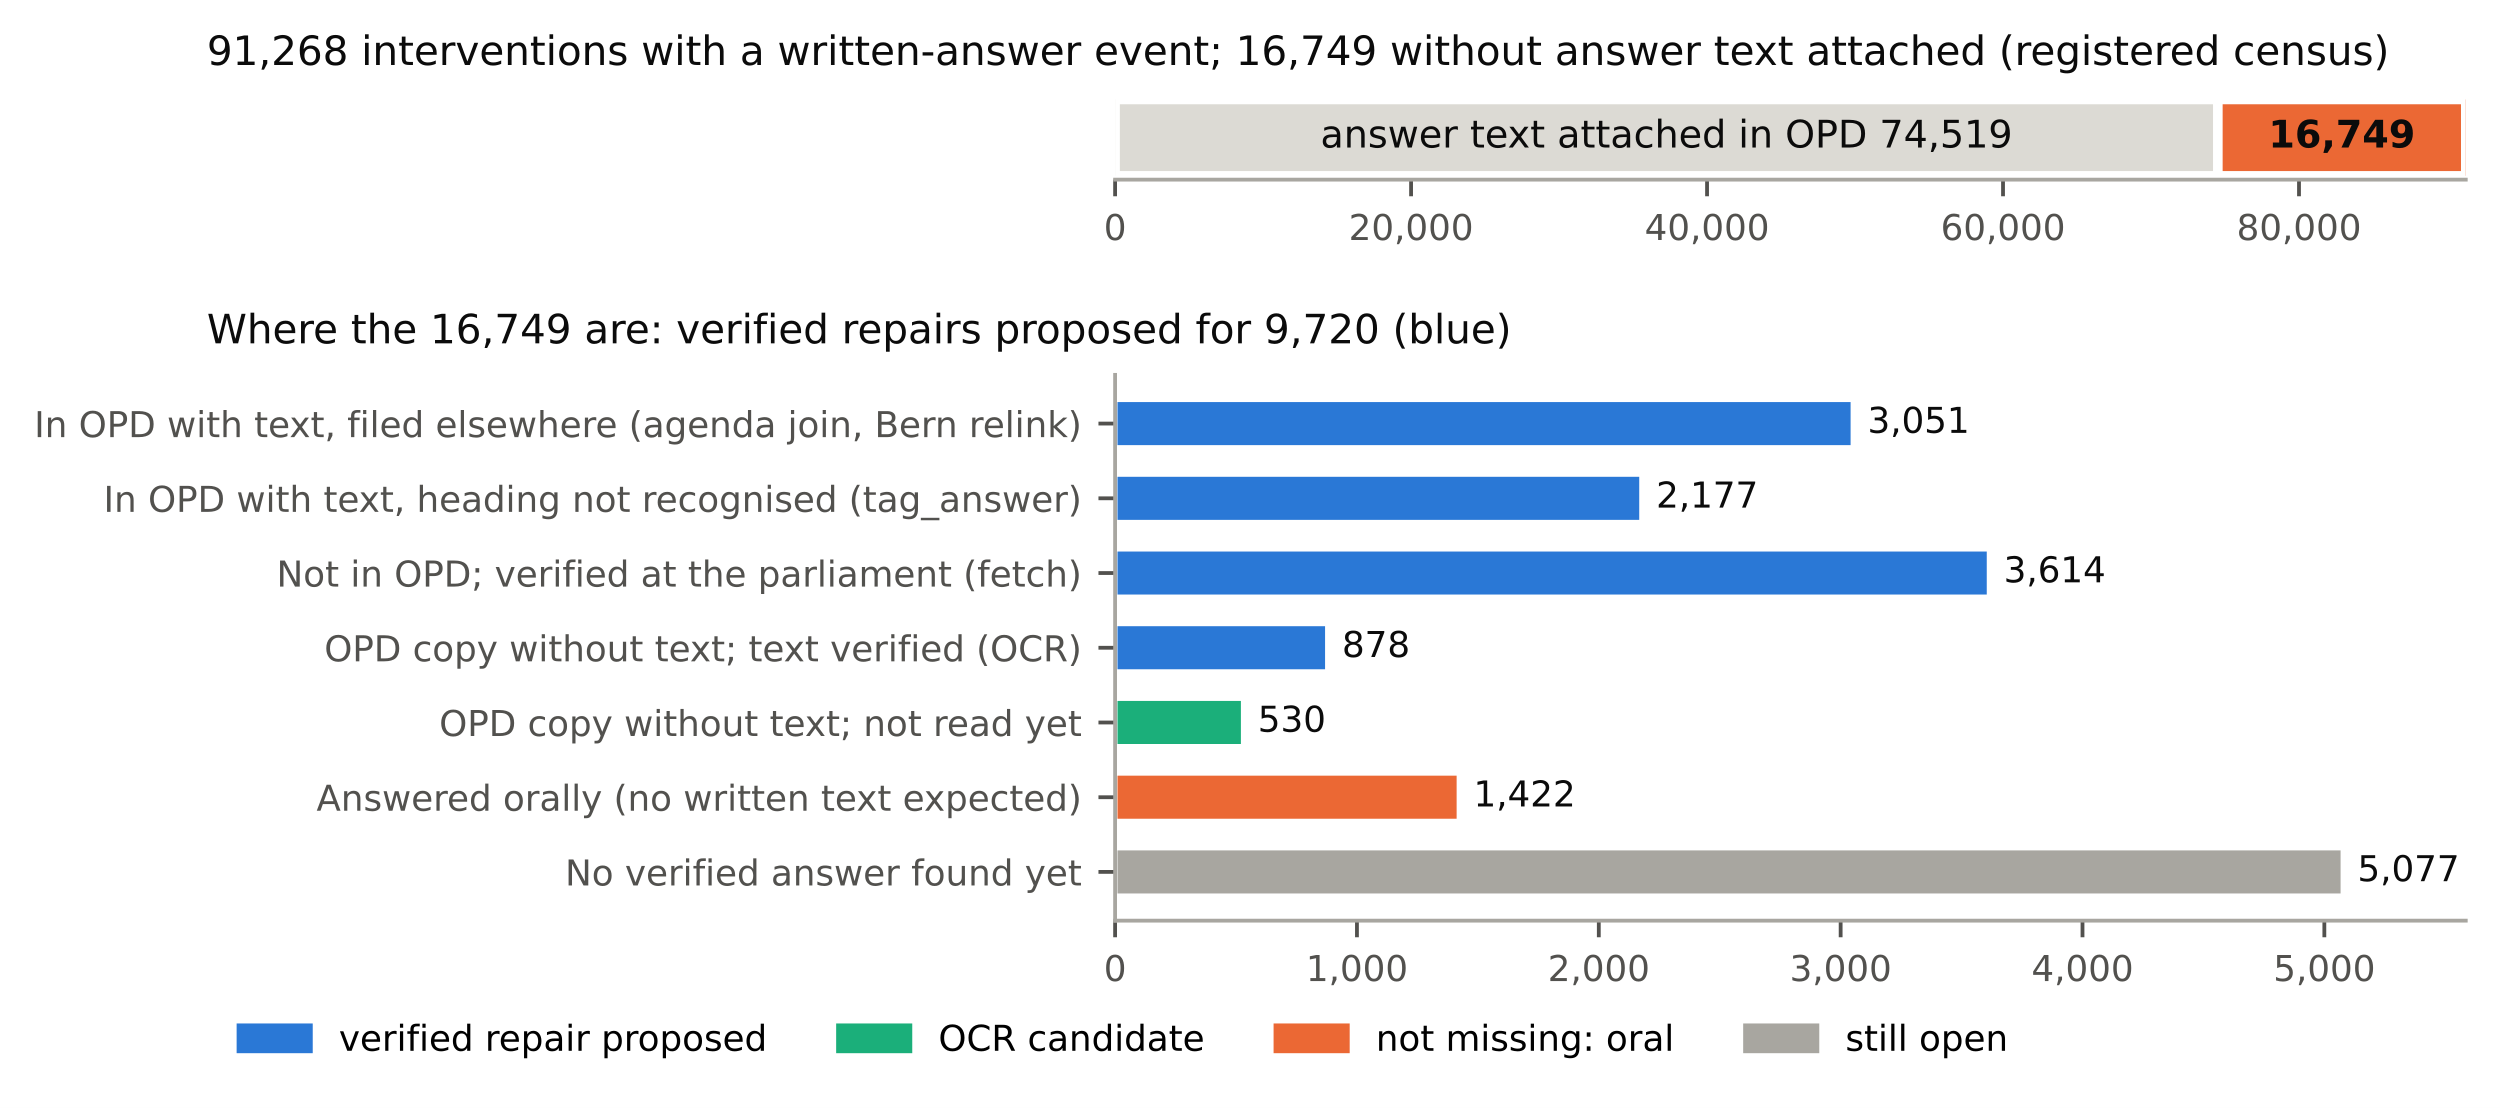
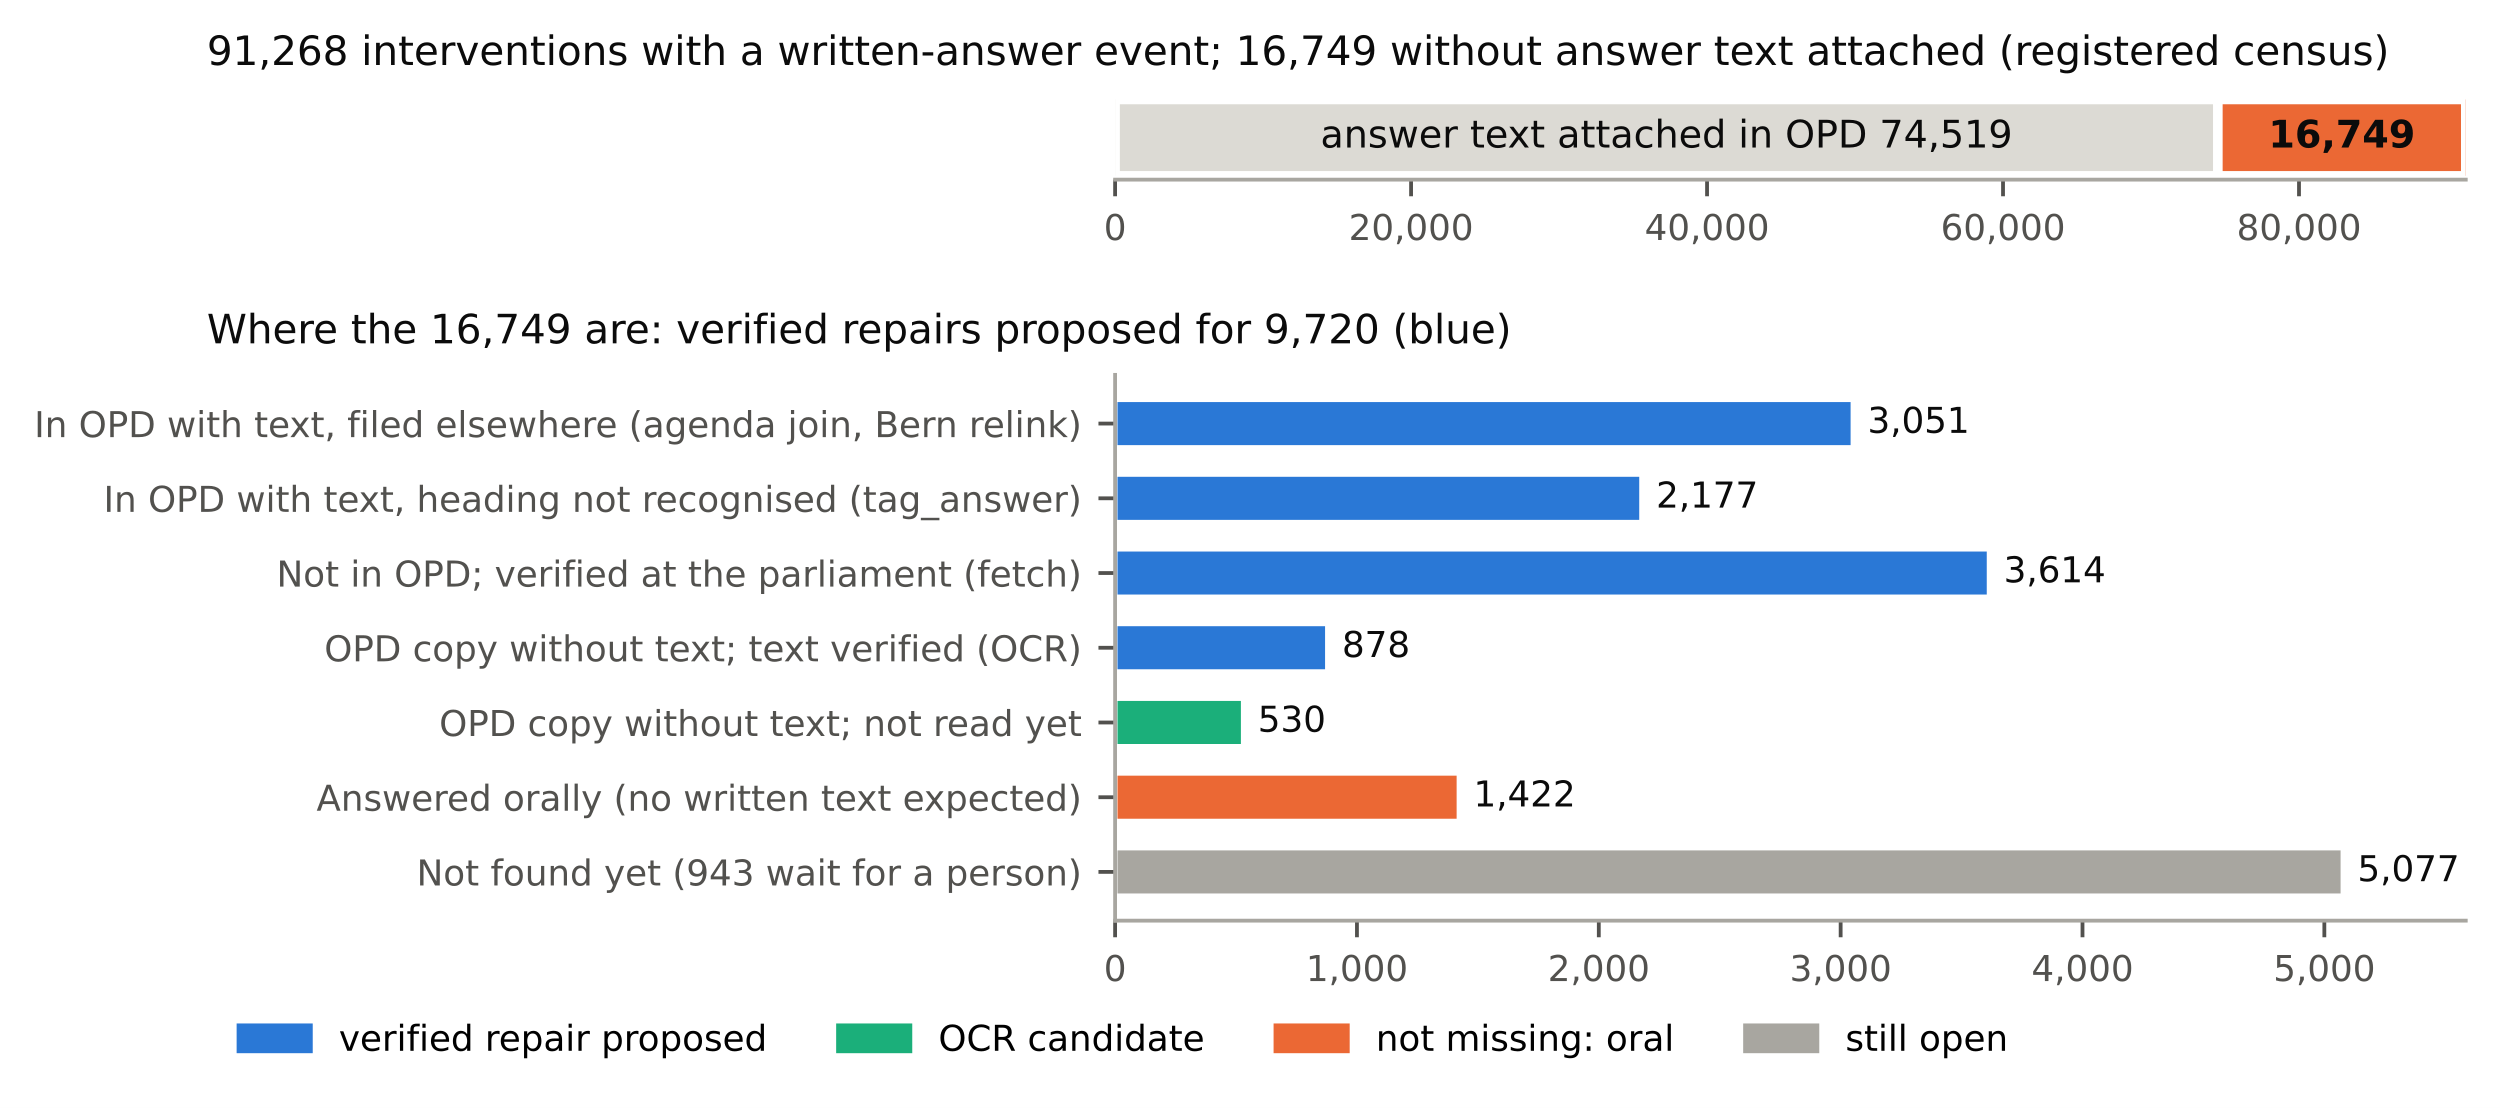
<svg xmlns="http://www.w3.org/2000/svg" xmlns:xlink="http://www.w3.org/1999/xlink" width="525.613pt" height="232.93pt" viewBox="0 0 525.613 232.93" version="1.1">
  <defs>
    <style type="text/css">*{stroke-linejoin: round; stroke-linecap: butt}</style>
  </defs>
  <g id="figure_1">
    <g id="patch_1">
      <path d="M 0 232.93  L 525.613 232.93  L 525.613 0  L 0 0  z " style="fill: #ffffff" />
    </g>
    <g id="axes_1">
      <g id="patch_2">
        <path d="M 234.445 37.768  L 518.413 37.768  L 518.413 20.114  L 234.445 20.114  z " style="fill: #ffffff" />
      </g>
      <g id="patch_3">
-         <path d="M 234.445 36.965  L 466.3 36.965  L 466.3 20.917  L 234.445 20.917  z " clip-path="url(#pbc57237748)" style="fill: #dcdad4; stroke: #ffffff; stroke-width: 2; stroke-linejoin: miter" />
+         <path d="M 234.445 36.965  L 466.3 36.965  L 466.3 20.917  L 234.445 20.917  z " clip-path="url(#pbcf74b8aa4)" style="fill: #dcdad4; stroke: #ffffff; stroke-width: 2; stroke-linejoin: miter" />
      </g>
      <g id="patch_4">
-         <path d="M 466.3 36.965  L 518.413 36.965  L 518.413 20.917  L 466.3 20.917  z " clip-path="url(#pbc57237748)" style="fill: #eb6834; stroke: #ffffff; stroke-width: 2; stroke-linejoin: miter" />
+         <path d="M 466.3 36.965  L 518.413 36.965  L 518.413 20.917  L 466.3 20.917  z " clip-path="url(#pbcf74b8aa4)" style="fill: #eb6834; stroke: #ffffff; stroke-width: 2; stroke-linejoin: miter" />
      </g>
      <g id="matplotlib.axis_1">
        <g id="xtick_1">
          <g id="line2d_1">
            <defs>
-               <path id="md758d09237" d="M 0 0  L 0 3.5  " style="stroke: #52514e; stroke-width: 0.8" />
+               <path id="ma934a381a6" d="M 0 0  L 0 3.5  " style="stroke: #52514e; stroke-width: 0.8" />
            </defs>
            <g>
-               <use xlink:href="#md758d09237" x="234.445" y="37.768" style="fill: #52514e; stroke: #52514e; stroke-width: 0.8" />
+               <use xlink:href="#ma934a381a6" x="234.445" y="37.768" style="fill: #52514e; stroke: #52514e; stroke-width: 0.8" />
            </g>
          </g>
          <g id="text_1">
            <text style="font-size: 7.5px; font-family: 'DejaVu Sans'; text-anchor: middle; fill: #52514e" x="234.445" y="50.466" transform="rotate(-0 234.4445 50.46608)">0</text>
          </g>
        </g>
        <g id="xtick_2">
          <g id="line2d_2">
            <g>
-               <use xlink:href="#md758d09237" x="296.672" y="37.768" style="fill: #52514e; stroke: #52514e; stroke-width: 0.8" />
+               <use xlink:href="#ma934a381a6" x="296.672" y="37.768" style="fill: #52514e; stroke: #52514e; stroke-width: 0.8" />
            </g>
          </g>
          <g id="text_2">
            <text style="font-size: 7.5px; font-family: 'DejaVu Sans'; text-anchor: middle; fill: #52514e" x="296.672" y="50.466" transform="rotate(-0 296.6718 50.46608)">20,000</text>
          </g>
        </g>
        <g id="xtick_3">
          <g id="line2d_3">
            <g>
-               <use xlink:href="#md758d09237" x="358.899" y="37.768" style="fill: #52514e; stroke: #52514e; stroke-width: 0.8" />
+               <use xlink:href="#ma934a381a6" x="358.899" y="37.768" style="fill: #52514e; stroke: #52514e; stroke-width: 0.8" />
            </g>
          </g>
          <g id="text_3">
            <text style="font-size: 7.5px; font-family: 'DejaVu Sans'; text-anchor: middle; fill: #52514e" x="358.899" y="50.466" transform="rotate(-0 358.8991 50.46608)">40,000</text>
          </g>
        </g>
        <g id="xtick_4">
          <g id="line2d_4">
            <g>
-               <use xlink:href="#md758d09237" x="421.126" y="37.768" style="fill: #52514e; stroke: #52514e; stroke-width: 0.8" />
+               <use xlink:href="#ma934a381a6" x="421.126" y="37.768" style="fill: #52514e; stroke: #52514e; stroke-width: 0.8" />
            </g>
          </g>
          <g id="text_4">
            <text style="font-size: 7.5px; font-family: 'DejaVu Sans'; text-anchor: middle; fill: #52514e" x="421.126" y="50.466" transform="rotate(-0 421.1264 50.46608)">60,000</text>
          </g>
        </g>
        <g id="xtick_5">
          <g id="line2d_5">
            <g>
-               <use xlink:href="#md758d09237" x="483.354" y="37.768" style="fill: #52514e; stroke: #52514e; stroke-width: 0.8" />
+               <use xlink:href="#ma934a381a6" x="483.354" y="37.768" style="fill: #52514e; stroke: #52514e; stroke-width: 0.8" />
            </g>
          </g>
          <g id="text_5">
            <text style="font-size: 7.5px; font-family: 'DejaVu Sans'; text-anchor: middle; fill: #52514e" x="483.354" y="50.466" transform="rotate(-0 483.3537 50.46608)">80,000</text>
          </g>
        </g>
      </g>
      <g id="matplotlib.axis_2" />
      <g id="patch_5">
        <path d="M 234.445 37.768  L 518.413 37.768  " style="fill: none; stroke: #a8a6a0; stroke-width: 0.8; stroke-linejoin: miter; stroke-linecap: square" />
      </g>
      <g id="text_6">
        <text style="font-size: 8px; font-family: 'DejaVu Sans'; text-anchor: middle; fill: #0b0b0b" x="350.372" y="31.019" transform="rotate(-0 350.3724 31.01941)">answer text attached in OPD  74,519</text>
      </g>
      <g id="text_7">
        <text style="font-weight: 700; font-size: 8px; font-family: 'DejaVu Sans'; text-anchor: middle; fill: #0b0b0b" x="492.356" y="31.019" transform="rotate(-0 492.3564 31.01909)">16,749</text>
      </g>
      <g id="text_8">
        <text style="font-size: 8.5px; font-family: 'DejaVu Sans'; text-anchor: start; fill: #0b0b0b" x="43.501" y="13.659" transform="rotate(-0 43.50053 13.65867)">91,268 interventions with a written-answer event; 16,749 without answer text attached (registered census)</text>
      </g>
    </g>
    <g id="axes_2">
      <g id="patch_6">
        <path d="M 234.445 193.562  L 518.413 193.562  L 518.413 78.813  L 234.445 78.813  z " style="fill: #ffffff" />
      </g>
      <g id="patch_7">
-         <path d="M 234.445 94.083  L 389.58 94.083  L 389.58 84.029  L 234.445 84.029  z " clip-path="url(#p1a38792c93)" style="fill: #2a78d6; stroke: #ffffff; stroke-linejoin: miter" />
+         <path d="M 234.445 94.083  L 389.58 94.083  L 389.58 84.029  L 234.445 84.029  z " clip-path="url(#pf8157d92c5)" style="fill: #2a78d6; stroke: #ffffff; stroke-linejoin: miter" />
      </g>
      <g id="patch_8">
-         <path d="M 234.445 109.794  L 345.14 109.794  L 345.14 99.739  L 234.445 99.739  z " clip-path="url(#p1a38792c93)" style="fill: #2a78d6; stroke: #ffffff; stroke-linejoin: miter" />
+         <path d="M 234.445 109.794  L 345.14 109.794  L 345.14 99.739  L 234.445 99.739  z " clip-path="url(#pf8157d92c5)" style="fill: #2a78d6; stroke: #ffffff; stroke-linejoin: miter" />
      </g>
      <g id="patch_9">
-         <path d="M 234.445 125.504  L 418.207 125.504  L 418.207 115.45  L 234.445 115.45  z " clip-path="url(#p1a38792c93)" style="fill: #2a78d6; stroke: #ffffff; stroke-linejoin: miter" />
+         <path d="M 234.445 125.504  L 418.207 125.504  L 418.207 115.45  L 234.445 115.45  z " clip-path="url(#pf8157d92c5)" style="fill: #2a78d6; stroke: #ffffff; stroke-linejoin: miter" />
      </g>
      <g id="patch_10">
-         <path d="M 234.445 141.215  L 279.089 141.215  L 279.089 131.16  L 234.445 131.16  z " clip-path="url(#p1a38792c93)" style="fill: #2a78d6; stroke: #ffffff; stroke-linejoin: miter" />
+         <path d="M 234.445 141.215  L 279.089 141.215  L 279.089 131.16  L 234.445 131.16  z " clip-path="url(#pf8157d92c5)" style="fill: #2a78d6; stroke: #ffffff; stroke-linejoin: miter" />
      </g>
      <g id="patch_11">
-         <path d="M 234.445 156.925  L 261.394 156.925  L 261.394 146.871  L 234.445 146.871  z " clip-path="url(#p1a38792c93)" style="fill: #1baf7a; stroke: #ffffff; stroke-linejoin: miter" />
+         <path d="M 234.445 156.925  L 261.394 156.925  L 261.394 146.871  L 234.445 146.871  z " clip-path="url(#pf8157d92c5)" style="fill: #1baf7a; stroke: #ffffff; stroke-linejoin: miter" />
      </g>
      <g id="patch_12">
-         <path d="M 234.445 172.636  L 306.75 172.636  L 306.75 162.581  L 234.445 162.581  z " clip-path="url(#p1a38792c93)" style="fill: #eb6834; stroke: #ffffff; stroke-linejoin: miter" />
+         <path d="M 234.445 172.636  L 306.75 172.636  L 306.75 162.581  L 234.445 162.581  z " clip-path="url(#pf8157d92c5)" style="fill: #eb6834; stroke: #ffffff; stroke-linejoin: miter" />
      </g>
      <g id="patch_13">
-         <path d="M 234.445 188.346  L 492.597 188.346  L 492.597 178.292  L 234.445 178.292  z " clip-path="url(#p1a38792c93)" style="fill: #a8a6a0; stroke: #ffffff; stroke-linejoin: miter" />
+         <path d="M 234.445 188.346  L 492.597 188.346  L 492.597 178.292  L 234.445 178.292  z " clip-path="url(#pf8157d92c5)" style="fill: #a8a6a0; stroke: #ffffff; stroke-linejoin: miter" />
      </g>
      <g id="matplotlib.axis_3">
        <g id="xtick_6">
          <g id="line2d_6">
            <g>
-               <use xlink:href="#md758d09237" x="234.445" y="193.562" style="fill: #52514e; stroke: #52514e; stroke-width: 0.8" />
+               <use xlink:href="#ma934a381a6" x="234.445" y="193.562" style="fill: #52514e; stroke: #52514e; stroke-width: 0.8" />
            </g>
          </g>
          <g id="text_9">
            <text style="font-size: 7.5px; font-family: 'DejaVu Sans'; text-anchor: middle; fill: #52514e" x="234.445" y="206.26" transform="rotate(-0 234.4445 206.2603)">0</text>
          </g>
        </g>
        <g id="xtick_7">
          <g id="line2d_7">
            <g>
-               <use xlink:href="#md758d09237" x="285.292" y="193.562" style="fill: #52514e; stroke: #52514e; stroke-width: 0.8" />
+               <use xlink:href="#ma934a381a6" x="285.292" y="193.562" style="fill: #52514e; stroke: #52514e; stroke-width: 0.8" />
            </g>
          </g>
          <g id="text_10">
            <text style="font-size: 7.5px; font-family: 'DejaVu Sans'; text-anchor: middle; fill: #52514e" x="285.292" y="206.26" transform="rotate(-0 285.292 206.2603)">1,000</text>
          </g>
        </g>
        <g id="xtick_8">
          <g id="line2d_8">
            <g>
-               <use xlink:href="#md758d09237" x="336.14" y="193.562" style="fill: #52514e; stroke: #52514e; stroke-width: 0.8" />
+               <use xlink:href="#ma934a381a6" x="336.14" y="193.562" style="fill: #52514e; stroke: #52514e; stroke-width: 0.8" />
            </g>
          </g>
          <g id="text_11">
            <text style="font-size: 7.5px; font-family: 'DejaVu Sans'; text-anchor: middle; fill: #52514e" x="336.14" y="206.26" transform="rotate(-0 336.1395 206.2603)">2,000</text>
          </g>
        </g>
        <g id="xtick_9">
          <g id="line2d_9">
            <g>
-               <use xlink:href="#md758d09237" x="386.987" y="193.562" style="fill: #52514e; stroke: #52514e; stroke-width: 0.8" />
+               <use xlink:href="#ma934a381a6" x="386.987" y="193.562" style="fill: #52514e; stroke: #52514e; stroke-width: 0.8" />
            </g>
          </g>
          <g id="text_12">
            <text style="font-size: 7.5px; font-family: 'DejaVu Sans'; text-anchor: middle; fill: #52514e" x="386.987" y="206.26" transform="rotate(-0 386.987 206.2603)">3,000</text>
          </g>
        </g>
        <g id="xtick_10">
          <g id="line2d_10">
            <g>
-               <use xlink:href="#md758d09237" x="437.835" y="193.562" style="fill: #52514e; stroke: #52514e; stroke-width: 0.8" />
+               <use xlink:href="#ma934a381a6" x="437.835" y="193.562" style="fill: #52514e; stroke: #52514e; stroke-width: 0.8" />
            </g>
          </g>
          <g id="text_13">
            <text style="font-size: 7.5px; font-family: 'DejaVu Sans'; text-anchor: middle; fill: #52514e" x="437.835" y="206.26" transform="rotate(-0 437.8345 206.2603)">4,000</text>
          </g>
        </g>
        <g id="xtick_11">
          <g id="line2d_11">
            <g>
-               <use xlink:href="#md758d09237" x="488.682" y="193.562" style="fill: #52514e; stroke: #52514e; stroke-width: 0.8" />
+               <use xlink:href="#ma934a381a6" x="488.682" y="193.562" style="fill: #52514e; stroke: #52514e; stroke-width: 0.8" />
            </g>
          </g>
          <g id="text_14">
            <text style="font-size: 7.5px; font-family: 'DejaVu Sans'; text-anchor: middle; fill: #52514e" x="488.682" y="206.26" transform="rotate(-0 488.682 206.2603)">5,000</text>
          </g>
        </g>
      </g>
      <g id="matplotlib.axis_4">
        <g id="ytick_1">
          <g id="line2d_12">
            <defs>
-               <path id="m94116722c8" d="M 0 0  L -3.5 0  " style="stroke: #52514e; stroke-width: 0.8" />
+               <path id="m2e8ba1d42a" d="M 0 0  L -3.5 0  " style="stroke: #52514e; stroke-width: 0.8" />
            </defs>
            <g>
-               <use xlink:href="#m94116722c8" x="234.445" y="89.056" style="fill: #52514e; stroke: #52514e; stroke-width: 0.8" />
+               <use xlink:href="#m2e8ba1d42a" x="234.445" y="89.056" style="fill: #52514e; stroke: #52514e; stroke-width: 0.8" />
            </g>
          </g>
          <g id="text_15">
            <text style="font-size: 7.5px; font-family: 'DejaVu Sans'; text-anchor: end; fill: #52514e" x="227.445" y="91.905" transform="rotate(-0 227.4445 91.90543)">In OPD with text, filed elsewhere (agenda join, Bern relink)</text>
          </g>
        </g>
        <g id="ytick_2">
          <g id="line2d_13">
            <g>
-               <use xlink:href="#m94116722c8" x="234.445" y="104.766" style="fill: #52514e; stroke: #52514e; stroke-width: 0.8" />
+               <use xlink:href="#m2e8ba1d42a" x="234.445" y="104.766" style="fill: #52514e; stroke: #52514e; stroke-width: 0.8" />
            </g>
          </g>
          <g id="text_16">
            <text style="font-size: 7.5px; font-family: 'DejaVu Sans'; text-anchor: end; fill: #52514e" x="227.445" y="107.616" transform="rotate(-0 227.4445 107.6159)">In OPD with text, heading not recognised (tag_answer)</text>
          </g>
        </g>
        <g id="ytick_3">
          <g id="line2d_14">
            <g>
-               <use xlink:href="#m94116722c8" x="234.445" y="120.477" style="fill: #52514e; stroke: #52514e; stroke-width: 0.8" />
+               <use xlink:href="#m2e8ba1d42a" x="234.445" y="120.477" style="fill: #52514e; stroke: #52514e; stroke-width: 0.8" />
            </g>
          </g>
          <g id="text_17">
            <text style="font-size: 7.5px; font-family: 'DejaVu Sans'; text-anchor: end; fill: #52514e" x="227.445" y="123.326" transform="rotate(-0 227.4445 123.3264)">Not in OPD; verified at the parliament (fetch)</text>
          </g>
        </g>
        <g id="ytick_4">
          <g id="line2d_15">
            <g>
-               <use xlink:href="#m94116722c8" x="234.445" y="136.187" style="fill: #52514e; stroke: #52514e; stroke-width: 0.8" />
+               <use xlink:href="#m2e8ba1d42a" x="234.445" y="136.187" style="fill: #52514e; stroke: #52514e; stroke-width: 0.8" />
            </g>
          </g>
          <g id="text_18">
            <text style="font-size: 7.5px; font-family: 'DejaVu Sans'; text-anchor: end; fill: #52514e" x="227.445" y="139.037" transform="rotate(-0 227.4445 139.0369)">OPD copy without text; text verified (OCR)</text>
          </g>
        </g>
        <g id="ytick_5">
          <g id="line2d_16">
            <g>
-               <use xlink:href="#m94116722c8" x="234.445" y="151.898" style="fill: #52514e; stroke: #52514e; stroke-width: 0.8" />
+               <use xlink:href="#m2e8ba1d42a" x="234.445" y="151.898" style="fill: #52514e; stroke: #52514e; stroke-width: 0.8" />
            </g>
          </g>
          <g id="text_19">
            <text style="font-size: 7.5px; font-family: 'DejaVu Sans'; text-anchor: end; fill: #52514e" x="227.445" y="154.747" transform="rotate(-0 227.4445 154.7473)">OPD copy without text; not read yet</text>
          </g>
        </g>
        <g id="ytick_6">
          <g id="line2d_17">
            <g>
-               <use xlink:href="#m94116722c8" x="234.445" y="167.608" style="fill: #52514e; stroke: #52514e; stroke-width: 0.8" />
+               <use xlink:href="#m2e8ba1d42a" x="234.445" y="167.608" style="fill: #52514e; stroke: #52514e; stroke-width: 0.8" />
            </g>
          </g>
          <g id="text_20">
            <text style="font-size: 7.5px; font-family: 'DejaVu Sans'; text-anchor: end; fill: #52514e" x="227.445" y="170.458" transform="rotate(-0 227.4445 170.4578)">Answered orally (no written text expected)</text>
          </g>
        </g>
        <g id="ytick_7">
          <g id="line2d_18">
            <g>
-               <use xlink:href="#m94116722c8" x="234.445" y="183.319" style="fill: #52514e; stroke: #52514e; stroke-width: 0.8" />
+               <use xlink:href="#m2e8ba1d42a" x="234.445" y="183.319" style="fill: #52514e; stroke: #52514e; stroke-width: 0.8" />
            </g>
          </g>
          <g id="text_21">
-             <text style="font-size: 7.5px; font-family: 'DejaVu Sans'; text-anchor: end; fill: #52514e" x="227.445" y="186.168" transform="rotate(-0 227.4445 186.1683)">No verified answer found yet</text>
+             <text style="font-size: 7.5px; font-family: 'DejaVu Sans'; text-anchor: end; fill: #52514e" x="227.445" y="186.168" transform="rotate(-0 227.4445 186.1683)">Not found yet (943 wait for a person)</text>
          </g>
        </g>
      </g>
      <g id="patch_14">
        <path d="M 234.445 193.562  L 234.445 78.813  " style="fill: none; stroke: #a8a6a0; stroke-width: 0.8; stroke-linejoin: miter; stroke-linecap: square" />
      </g>
      <g id="patch_15">
        <path d="M 234.445 193.562  L 518.413 193.562  " style="fill: none; stroke: #a8a6a0; stroke-width: 0.8; stroke-linejoin: miter; stroke-linecap: square" />
      </g>
      <g id="text_22">
        <text style="font-size: 7.5px; font-family: 'DejaVu Sans'; text-anchor: start; fill: #0b0b0b" x="392.631" y="91.004" transform="rotate(-0 392.6311 91.00426)">3,051</text>
      </g>
      <g id="text_23">
        <text style="font-size: 7.5px; font-family: 'DejaVu Sans'; text-anchor: start; fill: #0b0b0b" x="348.19" y="106.715" transform="rotate(-0 348.1904 106.7147)">2,177</text>
      </g>
      <g id="text_24">
        <text style="font-size: 7.5px; font-family: 'DejaVu Sans'; text-anchor: start; fill: #0b0b0b" x="421.258" y="122.425" transform="rotate(-0 421.2582 122.4252)">3,614</text>
      </g>
      <g id="text_25">
        <text style="font-size: 7.5px; font-family: 'DejaVu Sans'; text-anchor: start; fill: #0b0b0b" x="282.139" y="138.136" transform="rotate(-0 282.1395 138.1357)">878</text>
      </g>
      <g id="text_26">
        <text style="font-size: 7.5px; font-family: 'DejaVu Sans'; text-anchor: start; fill: #0b0b0b" x="264.445" y="153.846" transform="rotate(-0 264.4446 153.8462)">530</text>
      </g>
      <g id="text_27">
        <text style="font-size: 7.5px; font-family: 'DejaVu Sans'; text-anchor: start; fill: #0b0b0b" x="309.801" y="169.557" transform="rotate(-0 309.8005 169.5566)">1,422</text>
      </g>
      <g id="text_28">
        <text style="font-size: 7.5px; font-family: 'DejaVu Sans'; text-anchor: start; fill: #0b0b0b" x="495.648" y="185.267" transform="rotate(-0 495.6481 185.2671)">5,077</text>
      </g>
      <g id="text_29">
        <text style="font-size: 8.5px; font-family: 'DejaVu Sans'; text-anchor: start; fill: #0b0b0b" x="43.501" y="72.181" transform="rotate(-0 43.50053 72.18082)">Where the 16,749 are: verified repairs proposed for 9,720 (blue)</text>
      </g>
      <g id="legend_1">
        <g id="patch_16">
          <path d="M 50.251 220.928  L 65.251 220.928  L 65.251 215.678  L 50.251 215.678  z " style="fill: #2a78d6; stroke: #2a78d6; stroke-linejoin: miter" />
        </g>
        <g id="text_30">
          <text style="font-size: 7.5px; font-family: 'DejaVu Sans'; text-anchor: start" x="71.251" y="220.928" transform="rotate(-0 71.25053 220.9283)">verified repair proposed</text>
        </g>
        <g id="patch_17">
          <path d="M 176.297 220.928  L 191.297 220.928  L 191.297 215.678  L 176.297 215.678  z " style="fill: #1baf7a; stroke: #1baf7a; stroke-linejoin: miter" />
        </g>
        <g id="text_31">
          <text style="font-size: 7.5px; font-family: 'DejaVu Sans'; text-anchor: start" x="197.297" y="220.928" transform="rotate(-0 197.2974 220.9283)">OCR candidate</text>
        </g>
        <g id="patch_18">
          <path d="M 268.264 220.928  L 283.264 220.928  L 283.264 215.678  L 268.264 215.678  z " style="fill: #eb6834; stroke: #eb6834; stroke-linejoin: miter" />
        </g>
        <g id="text_32">
          <text style="font-size: 7.5px; font-family: 'DejaVu Sans'; text-anchor: start" x="289.264" y="220.928" transform="rotate(-0 289.2638 220.9283)">not missing: oral</text>
        </g>
        <g id="patch_19">
          <path d="M 366.993 220.928  L 381.993 220.928  L 381.993 215.678  L 366.993 215.678  z " style="fill: #a8a6a0; stroke: #a8a6a0; stroke-linejoin: miter" />
        </g>
        <g id="text_33">
          <text style="font-size: 7.5px; font-family: 'DejaVu Sans'; text-anchor: start" x="387.993" y="220.928" transform="rotate(-0 387.9931 220.9283)">still open</text>
        </g>
      </g>
    </g>
  </g>
  <defs>
-     <clipPath id="pbc57237748">
+     <clipPath id="pbcf74b8aa4">
      <rect x="234.445" y="20.114" width="283.968" height="17.654" />
    </clipPath>
-     <clipPath id="p1a38792c93">
+     <clipPath id="pf8157d92c5">
      <rect x="234.445" y="78.813" width="283.968" height="114.749" />
    </clipPath>
  </defs>
</svg>
